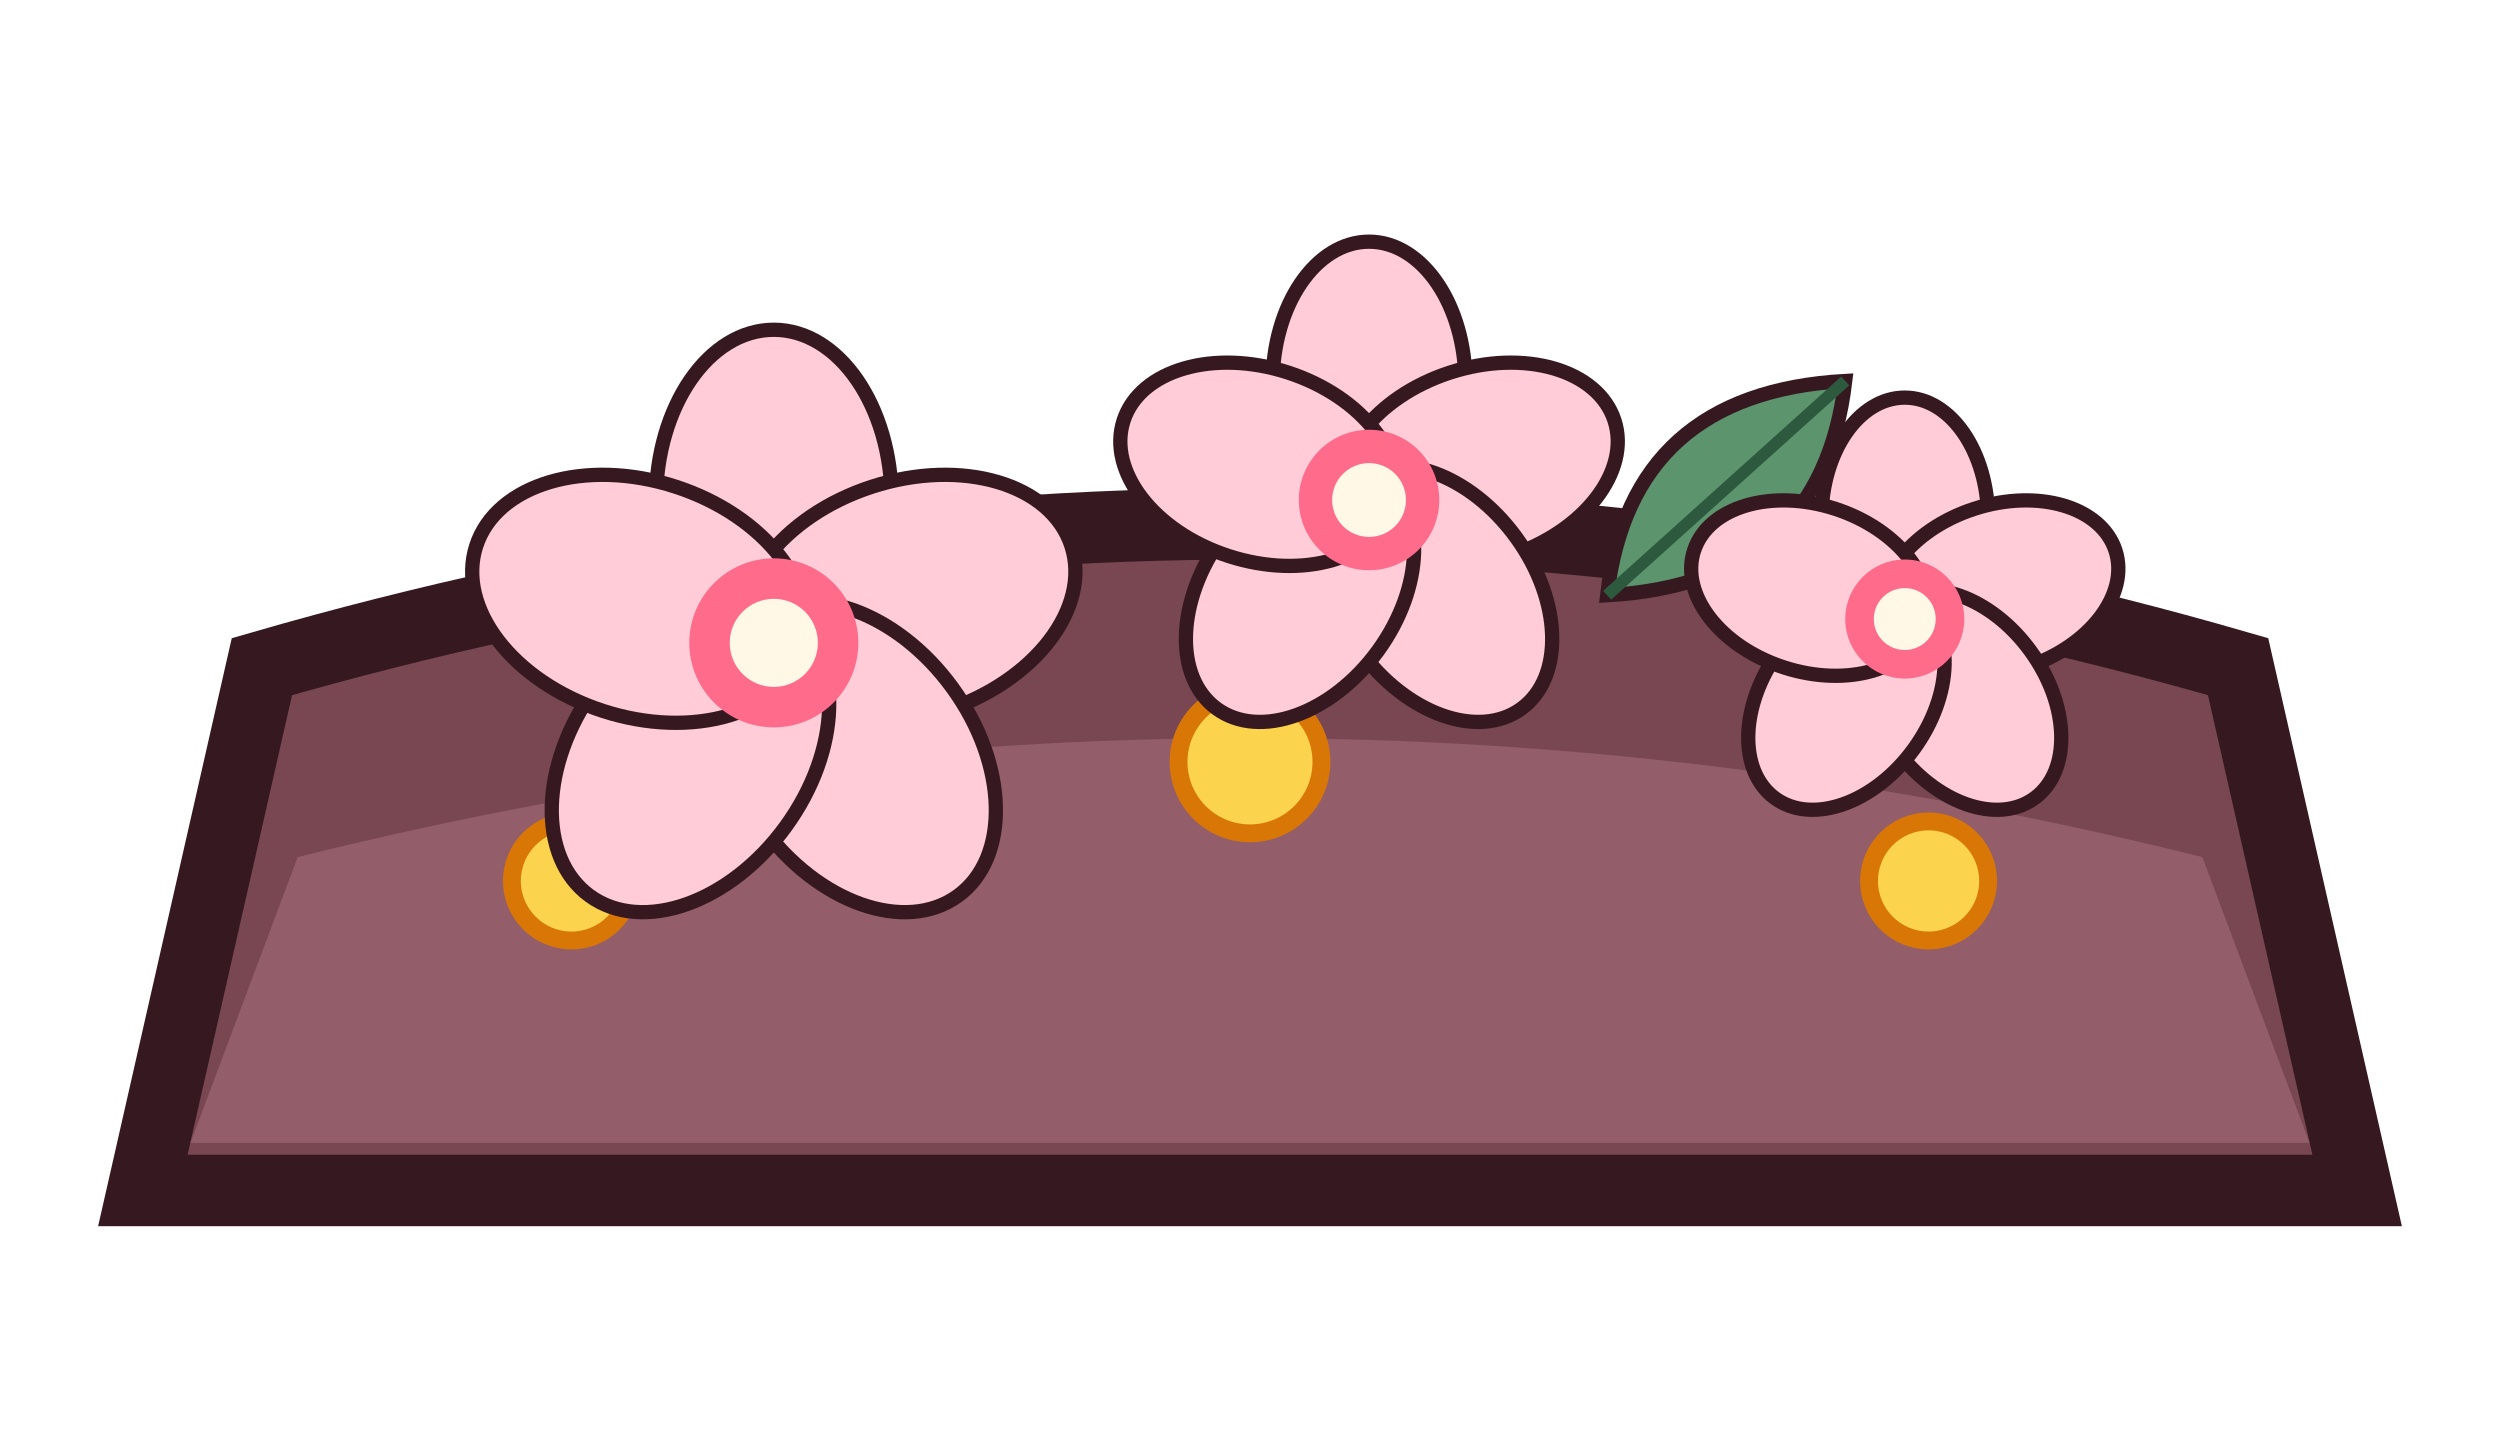
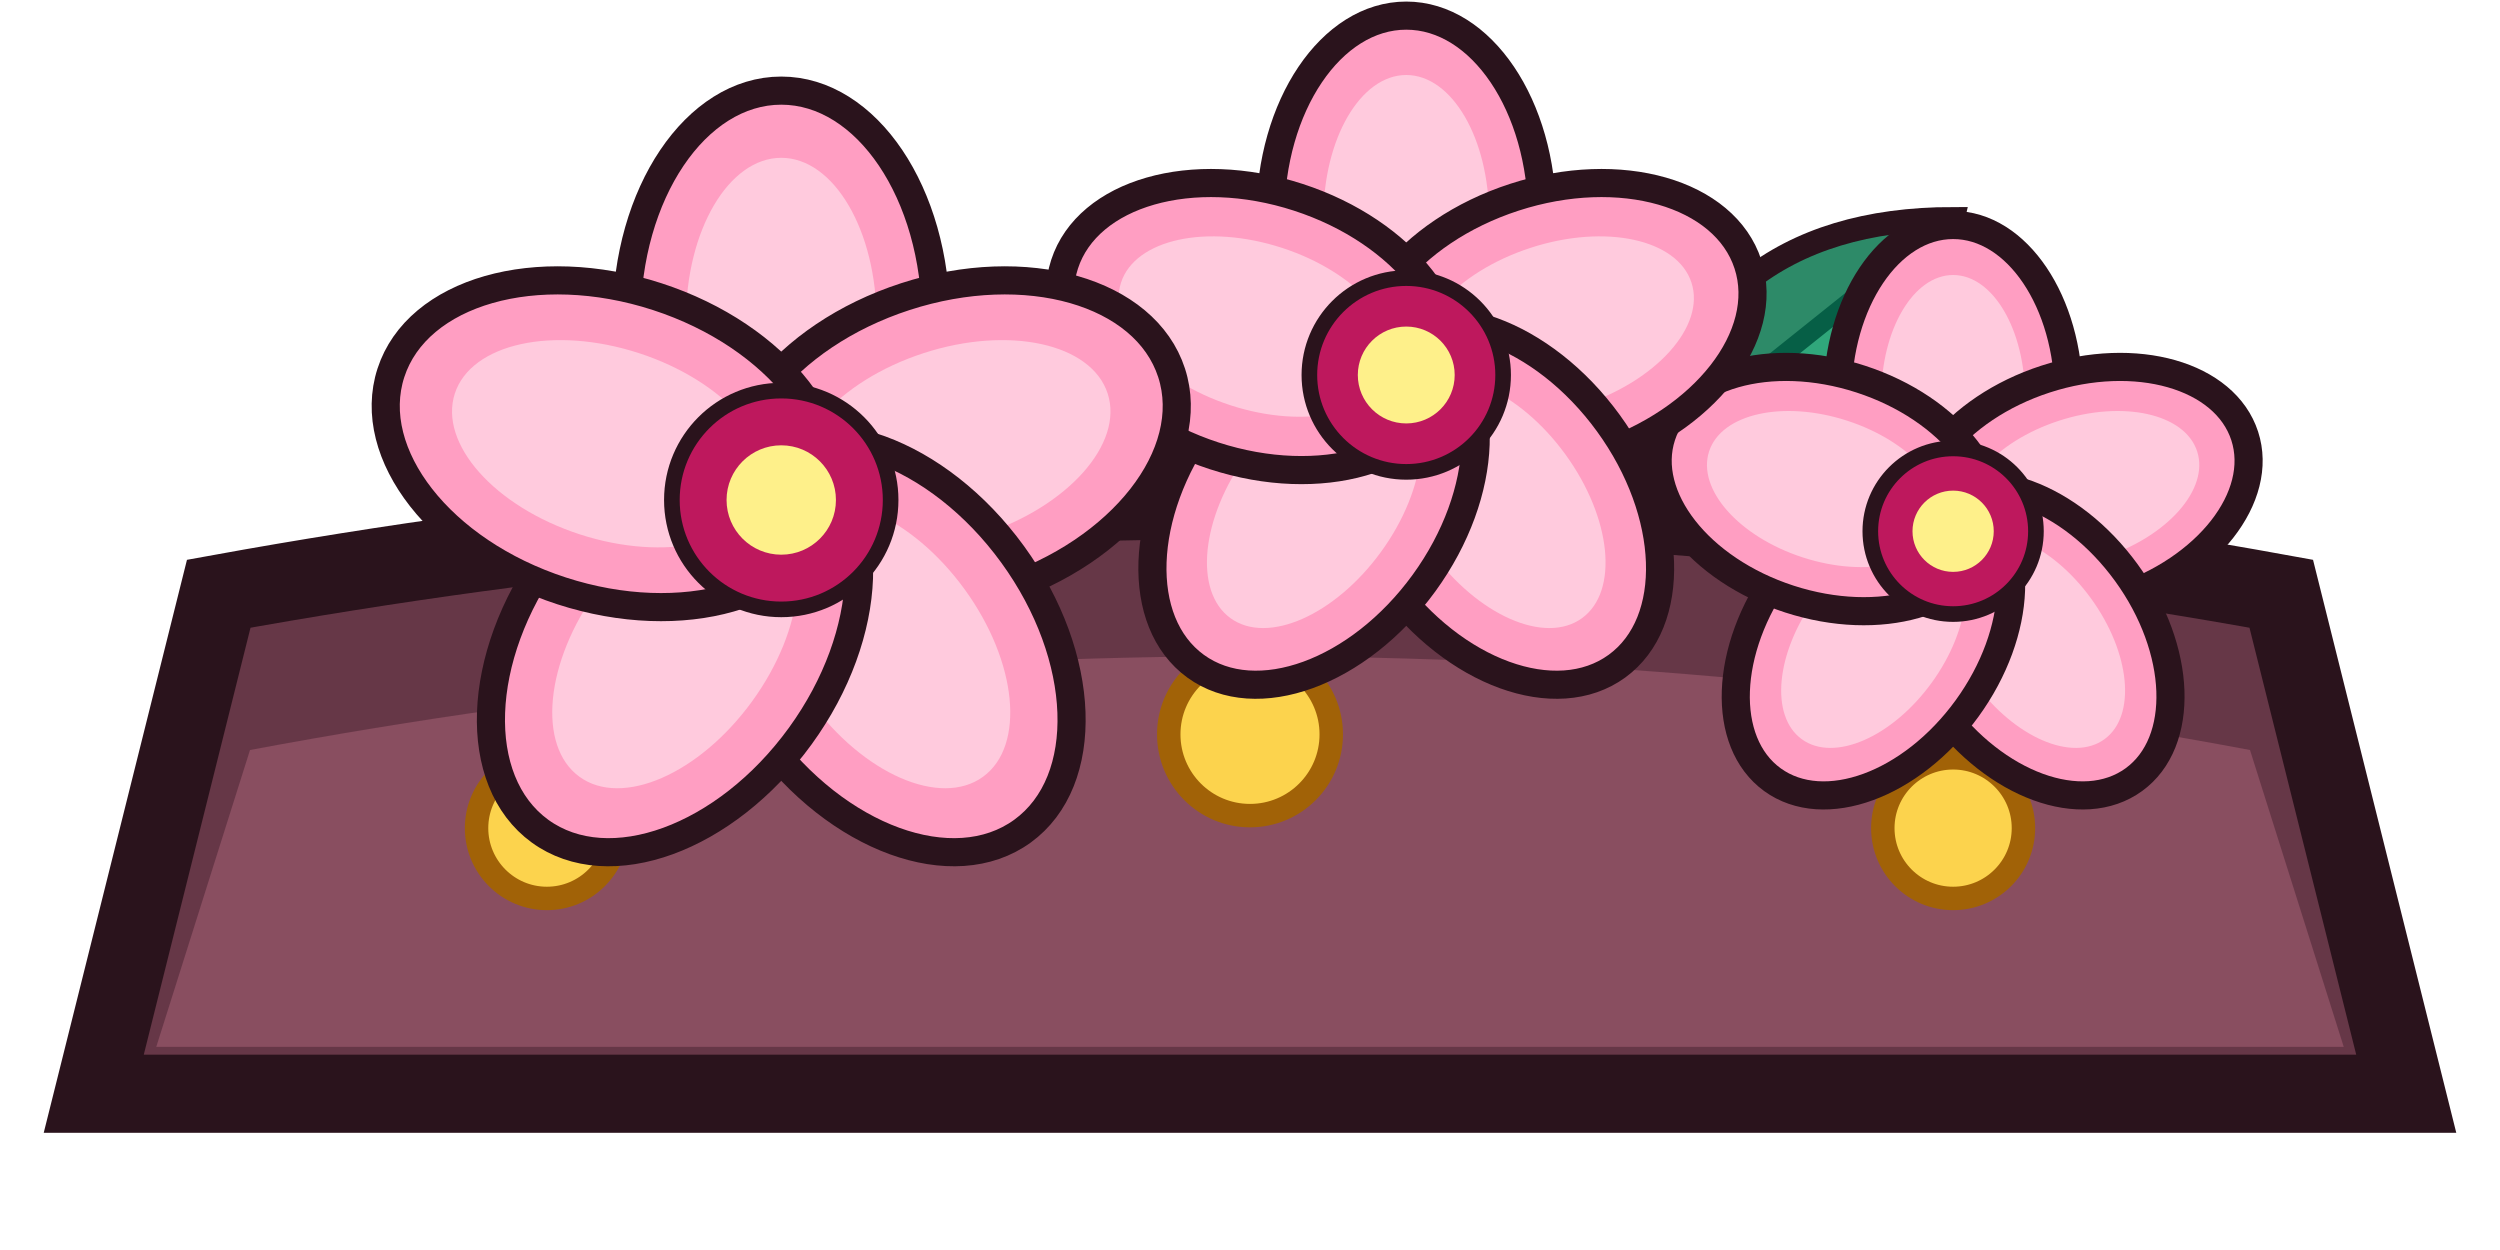
- <svg xmlns="http://www.w3.org/2000/svg" width="210" height="120" viewBox="0 0 210 120">
-   <path d="M12 100 L198 100 L188 56 Q105 32 22 56 Z" fill="#784752" stroke="#361920" stroke-width="6" />
-   <path d="M16 96 L194 96 L185 72 Q105 52 25 72 Z" fill="#9E6773" opacity=".7" />
-   <circle cx="48" cy="74" r="5" fill="#FCD34D" stroke="#D97706" stroke-width="1.5" />
-   <circle cx="105" cy="64" r="6" fill="#FCD34D" stroke="#D97706" stroke-width="1.5" />
-   <circle cx="162" cy="74" r="5" fill="#FCD34D" stroke="#D97706" stroke-width="1.5" />
-   <path d="M85 52 Q67 33 65 30 Q83 49 85 52 Z" fill="#5C946E" stroke="#361920" stroke-width="1.2" />
-   <line x1="85" y1="52" x2="65" y2="30" stroke="#2D593E" stroke-width="1" />
-   <path d="M135 50 Q137 33 155 32 Q153 49 135 50 Z" fill="#5C946E" stroke="#361920" stroke-width="1.2" />
-   <line x1="135" y1="50" x2="155" y2="32" stroke="#2D593E" stroke-width="1" />
-   <ellipse cx="160.0" cy="43.6" rx="7.0" ry="10.2" fill="#FFCCD7" stroke="#361920" stroke-width="1.2" transform="rotate(0 160.0 43.6)" />
-   <ellipse cx="168.0" cy="49.4" rx="7.0" ry="10.2" fill="#FFCCD7" stroke="#361920" stroke-width="1.2" transform="rotate(72 168.0 49.4)" />
-   <ellipse cx="164.9" cy="58.8" rx="7.0" ry="10.2" fill="#FFCCD7" stroke="#361920" stroke-width="1.2" transform="rotate(144 164.9 58.8)" />
-   <ellipse cx="155.1" cy="58.8" rx="7.0" ry="10.2" fill="#FFCCD7" stroke="#361920" stroke-width="1.2" transform="rotate(216 155.1 58.8)" />
-   <ellipse cx="152.0" cy="49.4" rx="7.0" ry="10.2" fill="#FFCCD7" stroke="#361920" stroke-width="1.2" transform="rotate(288 152.0 49.4)" />
-   <circle cx="160" cy="52" r="5.0" fill="#FF6B8B" />
-   <circle cx="160" cy="52" r="2.6" fill="#FFF8E7" />
-   <ellipse cx="115.0" cy="32.2" rx="8.1" ry="11.9" fill="#FFCCD7" stroke="#361920" stroke-width="1.2" transform="rotate(0 115.0 32.2)" />
-   <ellipse cx="124.3" cy="39.0" rx="8.1" ry="11.9" fill="#FFCCD7" stroke="#361920" stroke-width="1.2" transform="rotate(72 124.3 39.0)" />
-   <ellipse cx="120.8" cy="49.9" rx="8.1" ry="11.9" fill="#FFCCD7" stroke="#361920" stroke-width="1.2" transform="rotate(144 120.8 49.9)" />
-   <ellipse cx="109.2" cy="49.9" rx="8.1" ry="11.9" fill="#FFCCD7" stroke="#361920" stroke-width="1.2" transform="rotate(216 109.2 49.9)" />
-   <ellipse cx="105.7" cy="39.0" rx="8.1" ry="11.9" fill="#FFCCD7" stroke="#361920" stroke-width="1.2" transform="rotate(288 105.7 39.0)" />
-   <circle cx="115" cy="42" r="5.9" fill="#FF6B8B" />
-   <circle cx="115" cy="42" r="3.1" fill="#FFF8E7" />
-   <ellipse cx="65.0" cy="42.1" rx="9.9" ry="14.4" fill="#FFCCD7" stroke="#361920" stroke-width="1.2" transform="rotate(0 65.0 42.1)" />
-   <ellipse cx="76.3" cy="50.3" rx="9.9" ry="14.4" fill="#FFCCD7" stroke="#361920" stroke-width="1.2" transform="rotate(72 76.3 50.3)" />
-   <ellipse cx="72.0" cy="63.6" rx="9.9" ry="14.4" fill="#FFCCD7" stroke="#361920" stroke-width="1.2" transform="rotate(144 72.0 63.6)" />
-   <ellipse cx="58.0" cy="63.6" rx="9.9" ry="14.4" fill="#FFCCD7" stroke="#361920" stroke-width="1.2" transform="rotate(216 58.0 63.6)" />
-   <ellipse cx="53.7" cy="50.3" rx="9.9" ry="14.4" fill="#FFCCD7" stroke="#361920" stroke-width="1.2" transform="rotate(288 53.7 50.3)" />
-   <circle cx="65" cy="54" r="7.1" fill="#FF6B8B" />
-   <circle cx="65" cy="54" r="3.7" fill="#FFF8E7" />
+ <svg xmlns="http://www.w3.org/2000/svg" width="160" height="80" viewBox="0 0 160 80">
+   <path d="M6 70 L154 70 L146 38 Q80 26 14 38 Z" fill="#663747" stroke="#2A131C" stroke-width="5" />
+   <path d="M10 67 L150 67 L144 48 Q80 36 16 48 Z" fill="#945568" opacity=".75" />
+   <circle cx="35" cy="53" r="4.5" fill="#FCD34D" stroke="#A16207" stroke-width="1.5" />
+   <circle cx="80" cy="47" r="5.2" fill="#FCD34D" stroke="#A16207" stroke-width="1.5" />
+   <circle cx="125" cy="53" r="4.5" fill="#FCD34D" stroke="#A16207" stroke-width="1.5" />
+   <path d="M65 32 Q63 14 45 12 Q47 30 65 32 Z" fill="#2D8A68" stroke="#2A131C" stroke-width="1.5" />
+   <path d="M65 32 Q59 18 45 12 Z" fill="#34D399" opacity=".4" />
+   <line x1="65" y1="32" x2="45" y2="12" stroke="#065F46" stroke-width="1.2" />
+   <path d="M105 30 Q121.4 30 125 14 Q108.6 14 105 30 Z" fill="#2D8A68" stroke="#2A131C" stroke-width="1.5" />
+   <path d="M105 30 Q118.2 26 125 14 Z" fill="#34D399" opacity=".4" />
+   <line x1="105" y1="30" x2="125" y2="14" stroke="#065F46" stroke-width="1.2" />
+   <ellipse cx="125.0" cy="25.4" rx="7.4" ry="11.0" fill="#FF9EC2" stroke="#2A131C" stroke-width="1.8" transform="rotate(0 125.0 25.4)" />
+   <ellipse cx="125.0" cy="25.4" rx="4.6" ry="7.8" fill="#FFF5F8" opacity=".5" transform="rotate(0 125.0 25.4)" />
+   <ellipse cx="133.2" cy="31.3" rx="7.4" ry="11.0" fill="#FF9EC2" stroke="#2A131C" stroke-width="1.8" transform="rotate(72 133.2 31.3)" />
+   <ellipse cx="133.2" cy="31.3" rx="4.6" ry="7.8" fill="#FFF5F8" opacity=".5" transform="rotate(72 133.2 31.3)" />
+   <ellipse cx="130.1" cy="41.0" rx="7.4" ry="11.0" fill="#FF9EC2" stroke="#2A131C" stroke-width="1.8" transform="rotate(144 130.1 41.0)" />
+   <ellipse cx="130.1" cy="41.0" rx="4.6" ry="7.8" fill="#FFF5F8" opacity=".5" transform="rotate(144 130.1 41.0)" />
+   <ellipse cx="119.9" cy="41.0" rx="7.4" ry="11.0" fill="#FF9EC2" stroke="#2A131C" stroke-width="1.8" transform="rotate(216 119.9 41.0)" />
+   <ellipse cx="119.9" cy="41.0" rx="4.6" ry="7.8" fill="#FFF5F8" opacity=".5" transform="rotate(216 119.9 41.0)" />
+   <ellipse cx="116.8" cy="31.3" rx="7.4" ry="11.0" fill="#FF9EC2" stroke="#2A131C" stroke-width="1.8" transform="rotate(288 116.8 31.3)" />
+   <ellipse cx="116.8" cy="31.3" rx="4.6" ry="7.8" fill="#FFF5F8" opacity=".5" transform="rotate(288 116.8 31.3)" />
+   <circle cx="125" cy="34" r="5.3" fill="#BE185D" stroke="#2A131C" stroke-width="1" />
+   <circle cx="125" cy="34" r="2.6" fill="#FEF08A" />
+   <ellipse cx="90.0" cy="13.9" rx="8.7" ry="12.9" fill="#FF9EC2" stroke="#2A131C" stroke-width="1.8" transform="rotate(0 90.0 13.9)" />
+   <ellipse cx="90.0" cy="13.9" rx="5.3" ry="9.1" fill="#FFF5F8" opacity=".5" transform="rotate(0 90.0 13.9)" />
+   <ellipse cx="99.6" cy="20.9" rx="8.7" ry="12.9" fill="#FF9EC2" stroke="#2A131C" stroke-width="1.8" transform="rotate(72 99.6 20.9)" />
+   <ellipse cx="99.6" cy="20.9" rx="5.3" ry="9.1" fill="#FFF5F8" opacity=".5" transform="rotate(72 99.6 20.9)" />
+   <ellipse cx="95.9" cy="32.2" rx="8.7" ry="12.9" fill="#FF9EC2" stroke="#2A131C" stroke-width="1.8" transform="rotate(144 95.9 32.2)" />
+   <ellipse cx="95.9" cy="32.2" rx="5.3" ry="9.1" fill="#FFF5F8" opacity=".5" transform="rotate(144 95.9 32.2)" />
+   <ellipse cx="84.1" cy="32.2" rx="8.7" ry="12.9" fill="#FF9EC2" stroke="#2A131C" stroke-width="1.8" transform="rotate(216 84.1 32.2)" />
+   <ellipse cx="84.1" cy="32.2" rx="5.3" ry="9.1" fill="#FFF5F8" opacity=".5" transform="rotate(216 84.1 32.2)" />
+   <ellipse cx="80.4" cy="20.9" rx="8.7" ry="12.9" fill="#FF9EC2" stroke="#2A131C" stroke-width="1.8" transform="rotate(288 80.4 20.9)" />
+   <ellipse cx="80.4" cy="20.9" rx="5.3" ry="9.1" fill="#FFF5F8" opacity=".5" transform="rotate(288 80.4 20.9)" />
+   <circle cx="90" cy="24" r="6.2" fill="#BE185D" stroke="#2A131C" stroke-width="1" />
+   <circle cx="90" cy="24" r="3.1" fill="#FEF08A" />
+   <ellipse cx="50.0" cy="20.5" rx="9.9" ry="14.7" fill="#FF9EC2" stroke="#2A131C" stroke-width="1.8" transform="rotate(0 50.0 20.5)" />
+   <ellipse cx="50.0" cy="20.5" rx="6.1" ry="10.4" fill="#FFF5F8" opacity=".5" transform="rotate(0 50.0 20.5)" />
+   <ellipse cx="61.0" cy="28.4" rx="9.9" ry="14.7" fill="#FF9EC2" stroke="#2A131C" stroke-width="1.8" transform="rotate(72 61.0 28.4)" />
+   <ellipse cx="61.0" cy="28.4" rx="6.1" ry="10.4" fill="#FFF5F8" opacity=".5" transform="rotate(72 61.0 28.4)" />
+   <ellipse cx="56.8" cy="41.3" rx="9.9" ry="14.7" fill="#FF9EC2" stroke="#2A131C" stroke-width="1.8" transform="rotate(144 56.8 41.3)" />
+   <ellipse cx="56.8" cy="41.3" rx="6.1" ry="10.4" fill="#FFF5F8" opacity=".5" transform="rotate(144 56.8 41.3)" />
+   <ellipse cx="43.2" cy="41.3" rx="9.9" ry="14.7" fill="#FF9EC2" stroke="#2A131C" stroke-width="1.8" transform="rotate(216 43.2 41.3)" />
+   <ellipse cx="43.2" cy="41.3" rx="6.1" ry="10.4" fill="#FFF5F8" opacity=".5" transform="rotate(216 43.2 41.3)" />
+   <ellipse cx="39.0" cy="28.4" rx="9.9" ry="14.7" fill="#FF9EC2" stroke="#2A131C" stroke-width="1.8" transform="rotate(288 39.0 28.4)" />
+   <ellipse cx="39.0" cy="28.4" rx="6.1" ry="10.4" fill="#FFF5F8" opacity=".5" transform="rotate(288 39.0 28.4)" />
+   <circle cx="50" cy="32" r="7.0" fill="#BE185D" stroke="#2A131C" stroke-width="1" />
+   <circle cx="50" cy="32" r="3.5" fill="#FEF08A" />
</svg>
